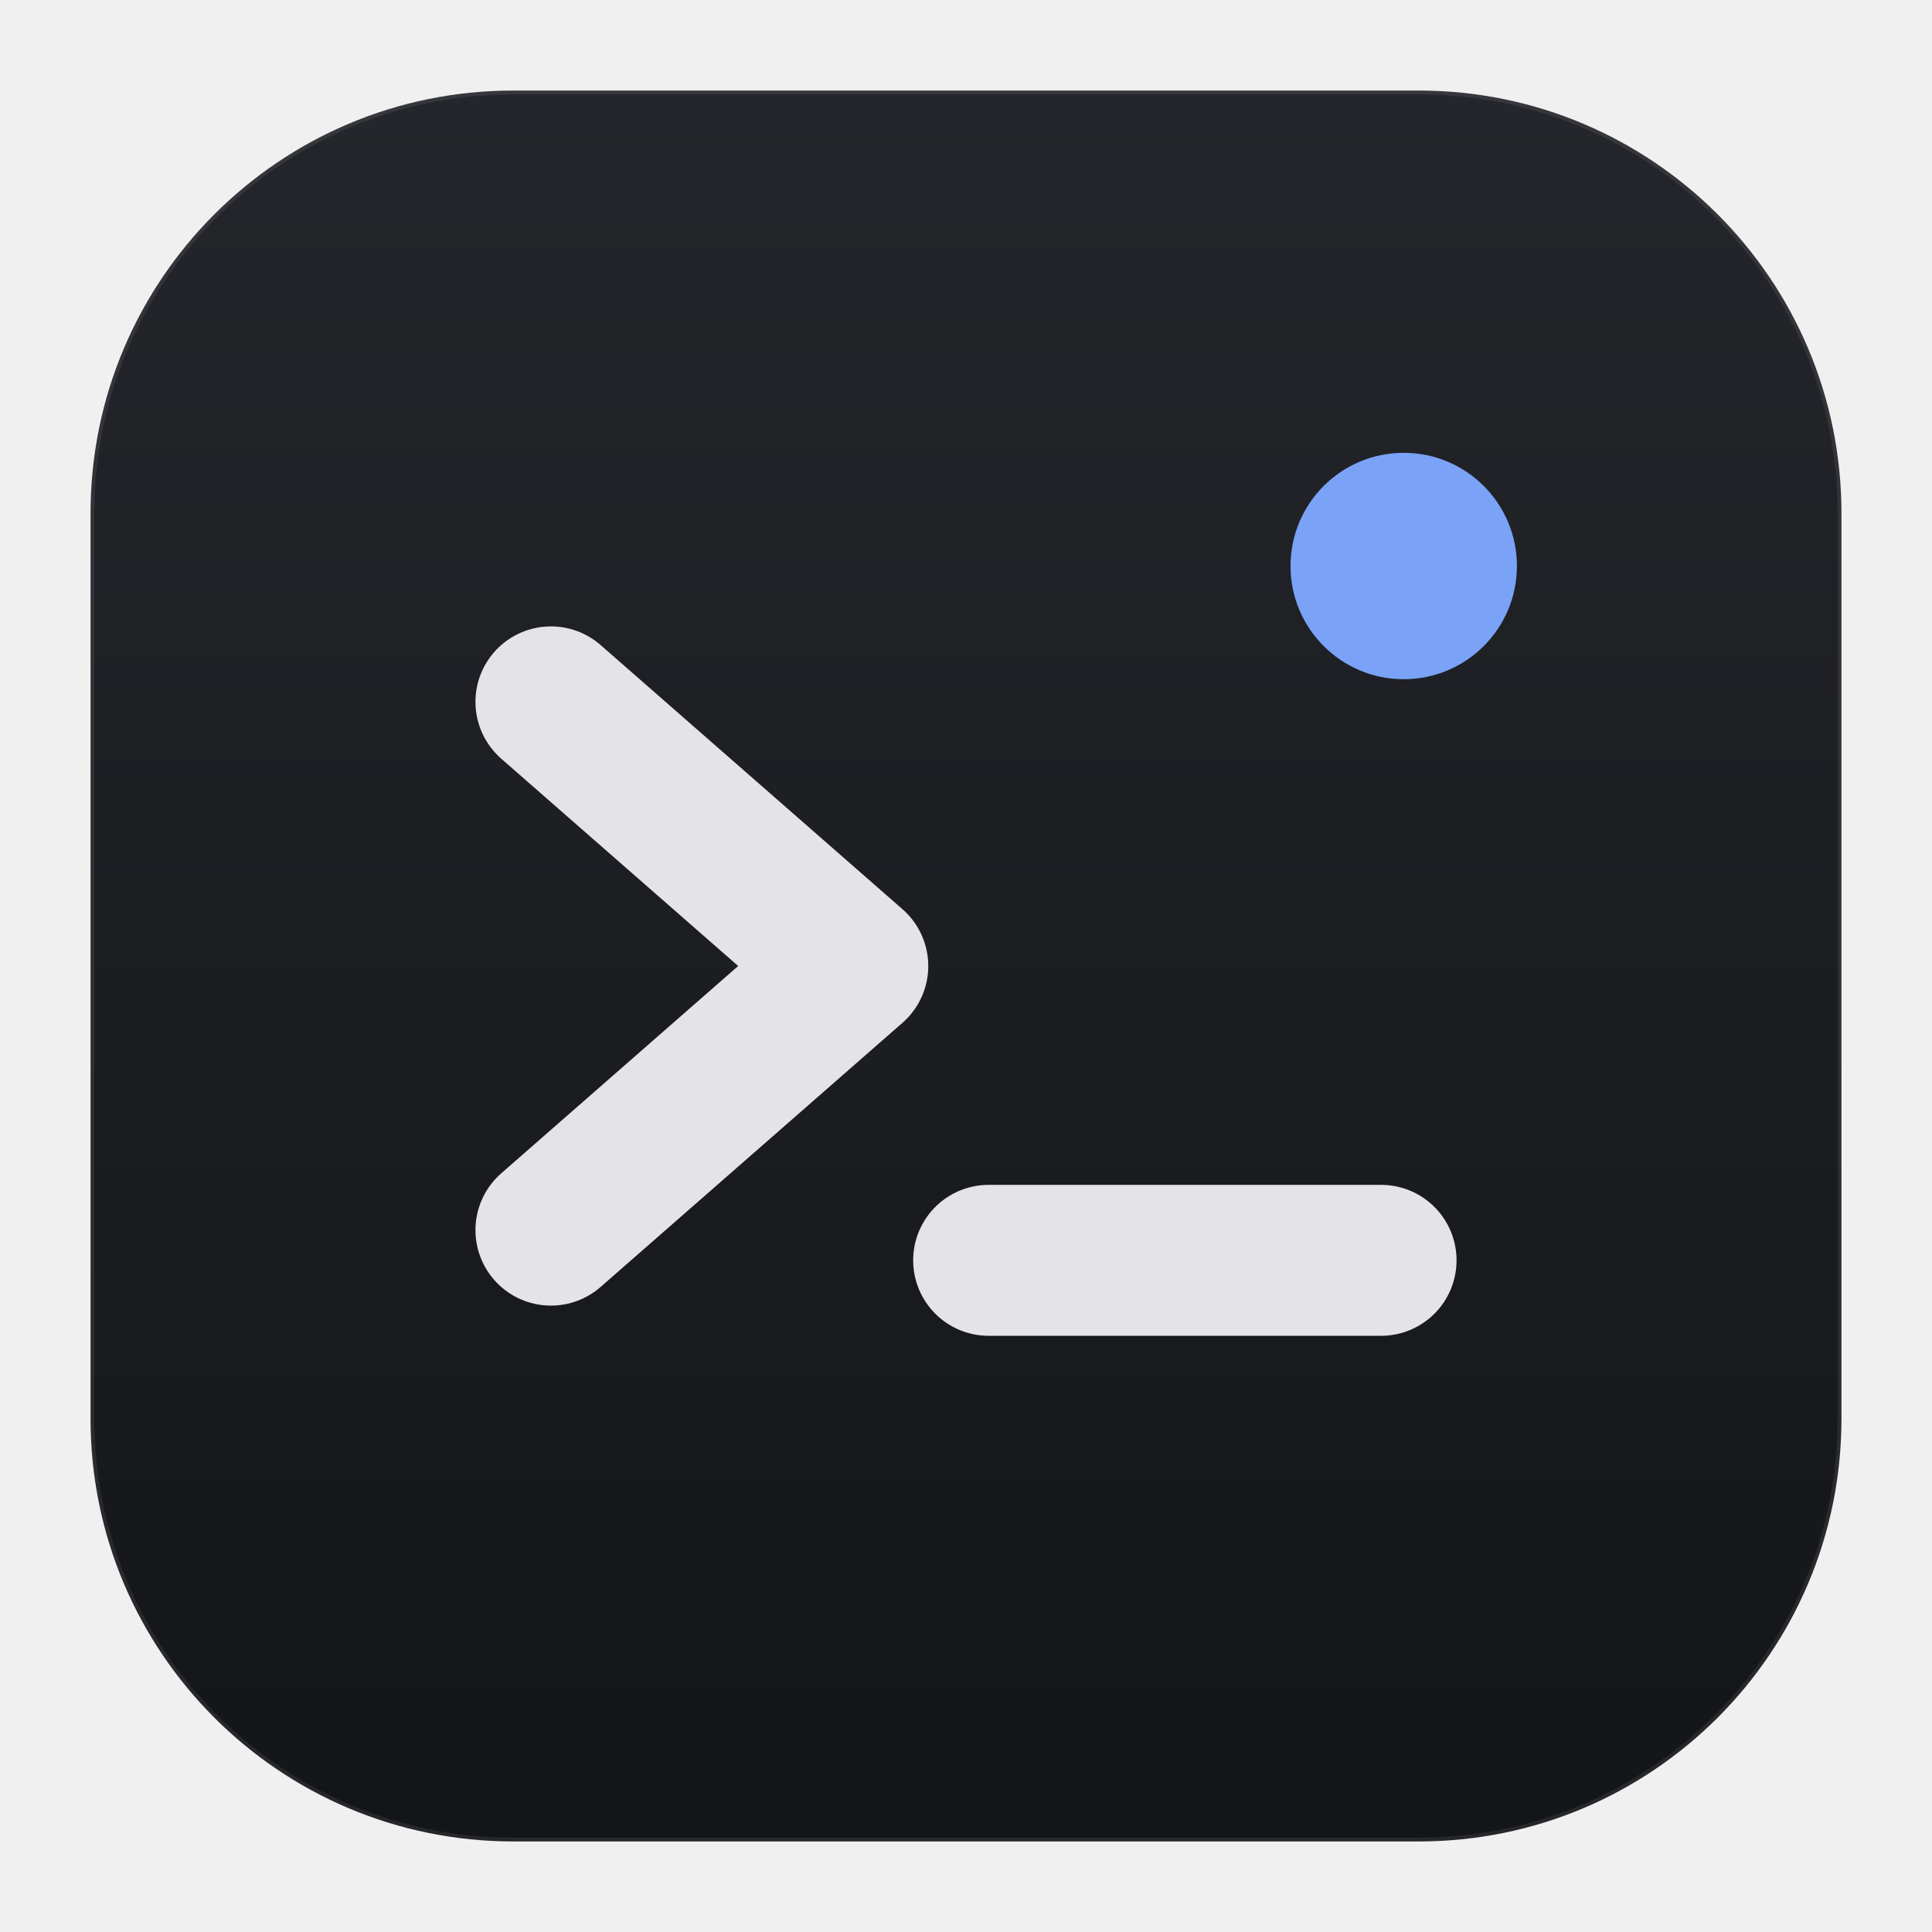
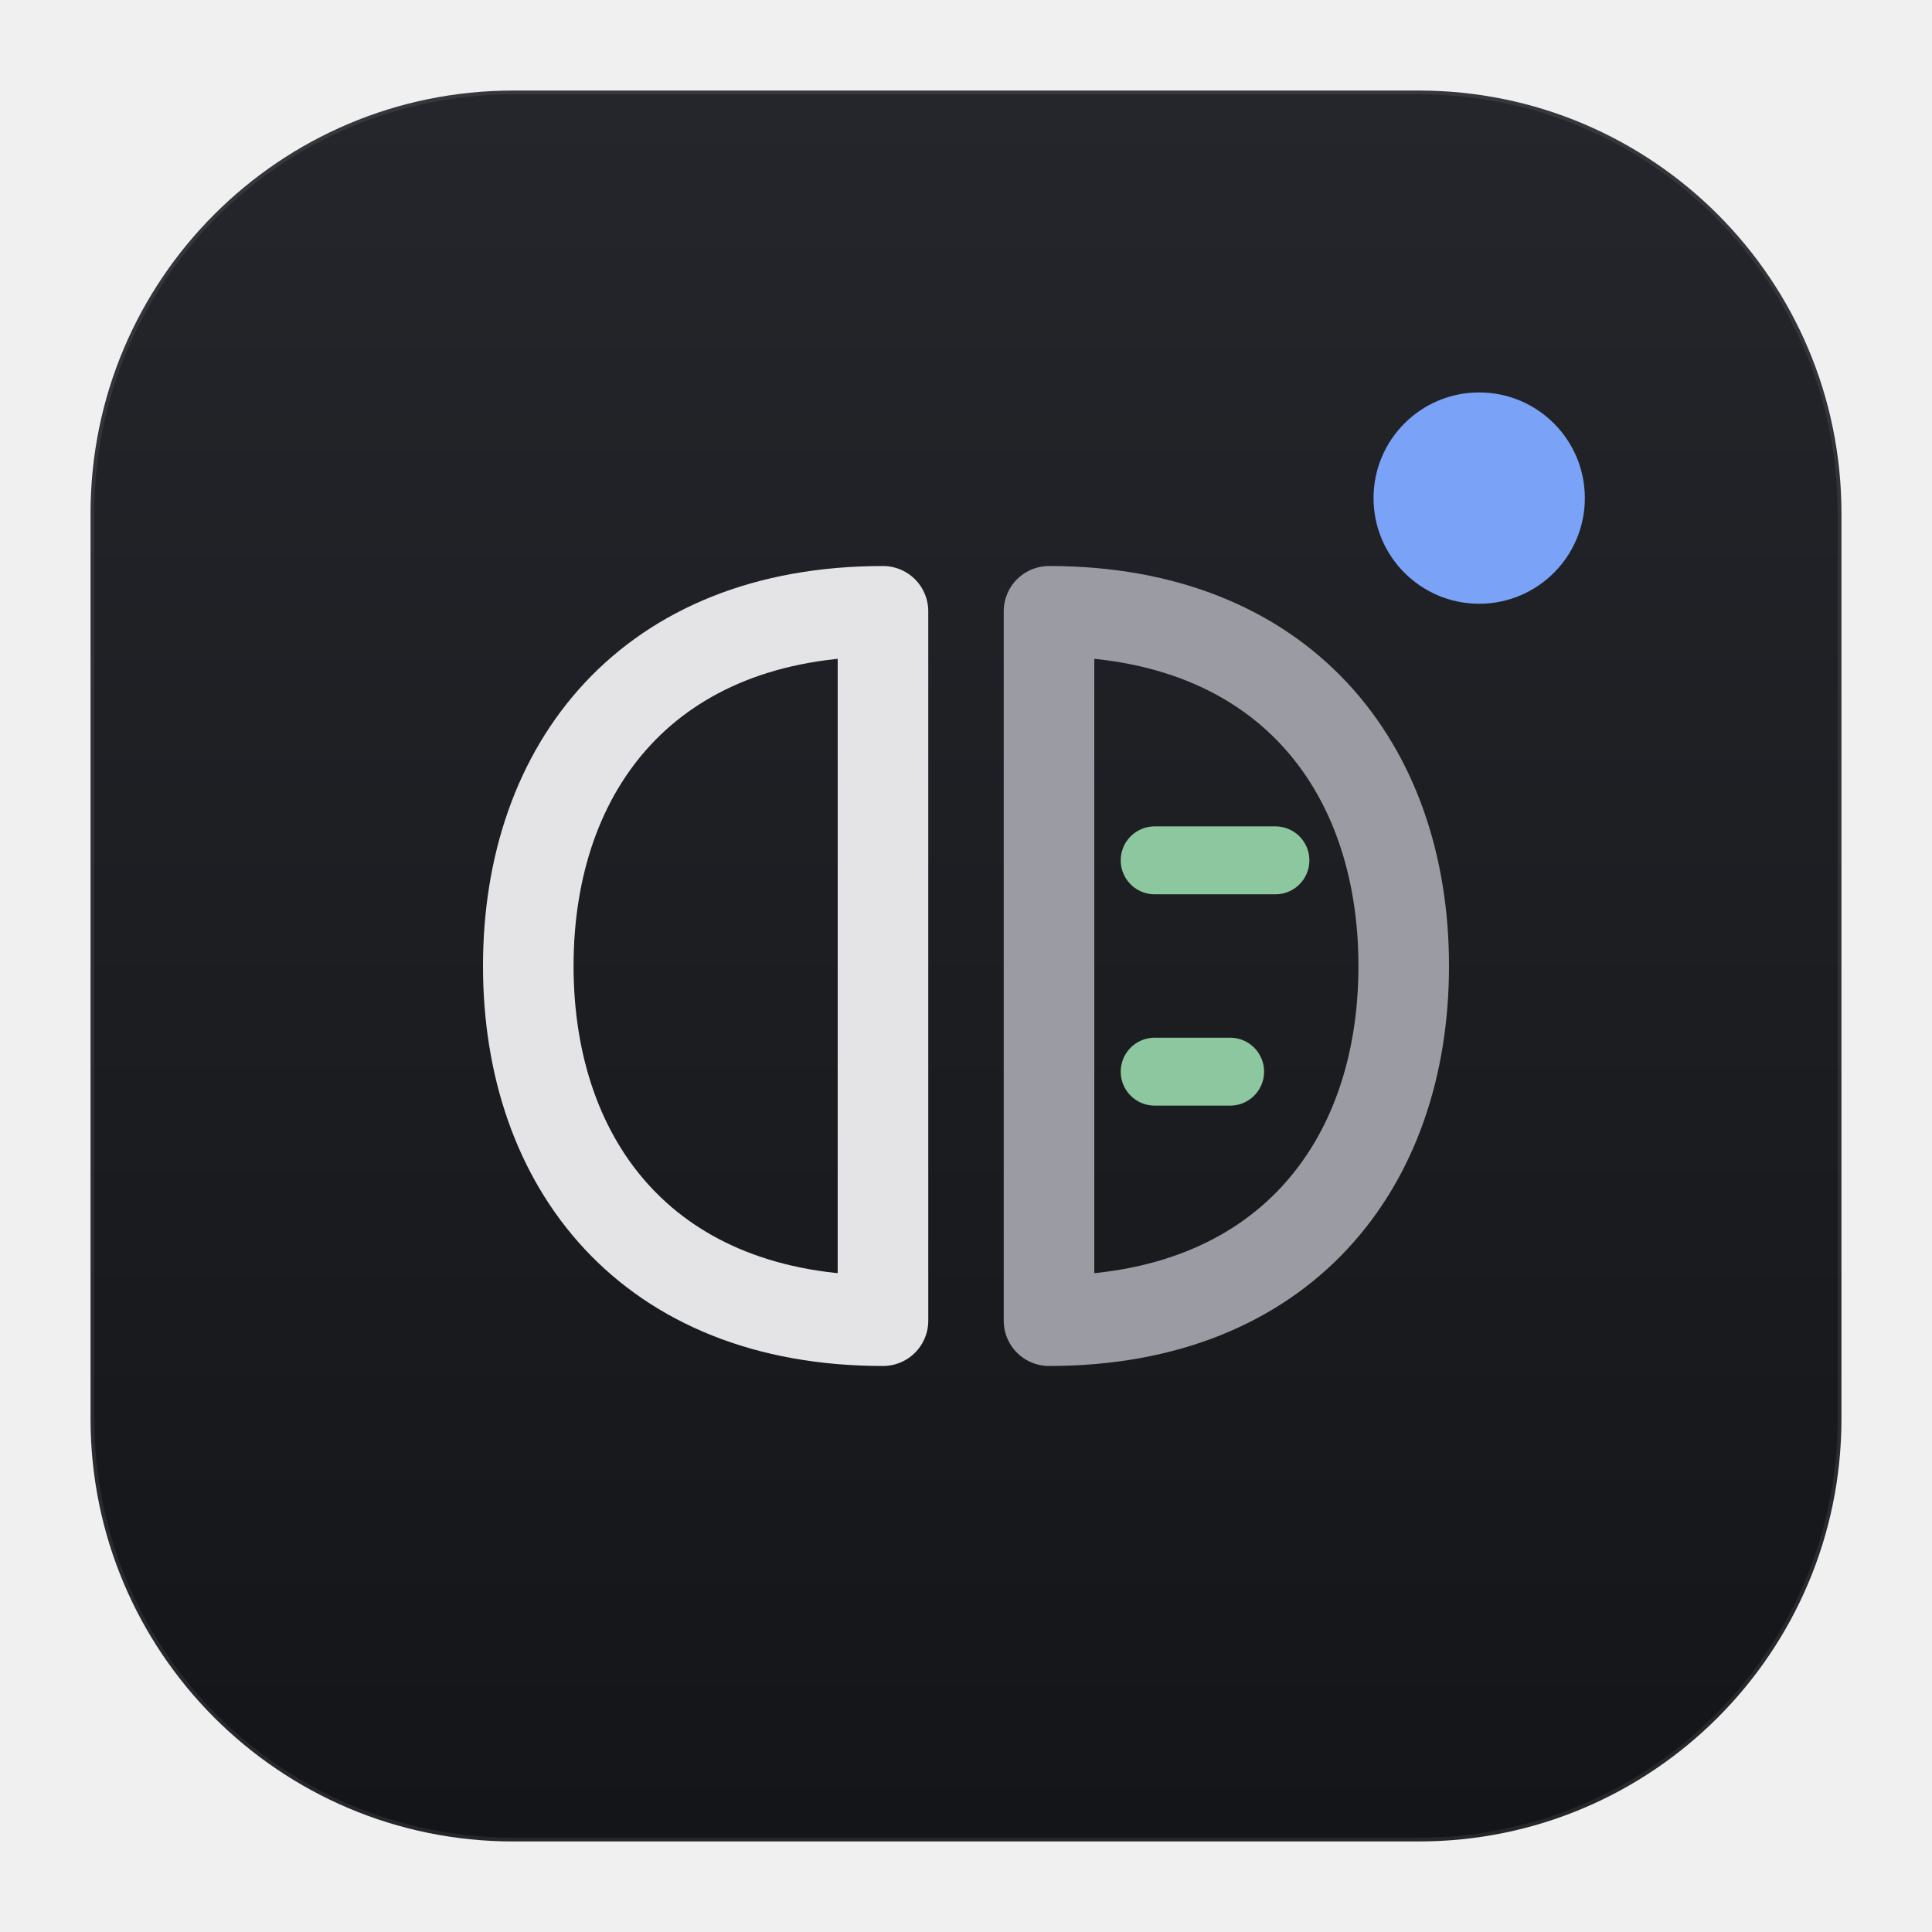
<svg xmlns="http://www.w3.org/2000/svg" viewBox="0 0 512 512" width="512" height="512">
  <defs>
    <linearGradient id="bg" x1="0" y1="0" x2="0" y2="1">
      <stop offset="0" stop-color="#24262b" />
      <stop offset="1" stop-color="#141518" />
    </linearGradient>
  </defs>
  <rect x="24" y="24" width="464" height="464" rx="112" fill="url(#bg)" />
  <rect x="24.5" y="24.5" width="463" height="463" rx="111.5" fill="none" stroke="#ffffff" stroke-opacity="0.08" />
-   <path d="M146 186 L226 256 L146 326" fill="none" stroke="#e4e4e7" stroke-width="40" stroke-linecap="round" stroke-linejoin="round" />
-   <path d="M262 334 H366" fill="none" stroke="#e4e4e7" stroke-width="40" stroke-linecap="round" />
-   <circle cx="372" cy="150" r="30" fill="#7aa2f7" />
+   <path d="M234 162 C172 162 140 203 140 256 C140 309 172 350 234 350 Z" fill="none" stroke="#e4e4e7" stroke-width="24" stroke-linejoin="round" />
+   <path d="M278 162 C340 162 372 203 372 256 C372 309 340 350 278 350 Z" fill="none" stroke="#9b9ca3" stroke-width="24" stroke-linejoin="round" />
+   <path d="M306 228 H338 M306 284 H326" fill="none" stroke="#8cc79f" stroke-width="18" stroke-linecap="round" />
+   <circle cx="392" cy="132" r="28" fill="#7aa2f7" />
</svg>
